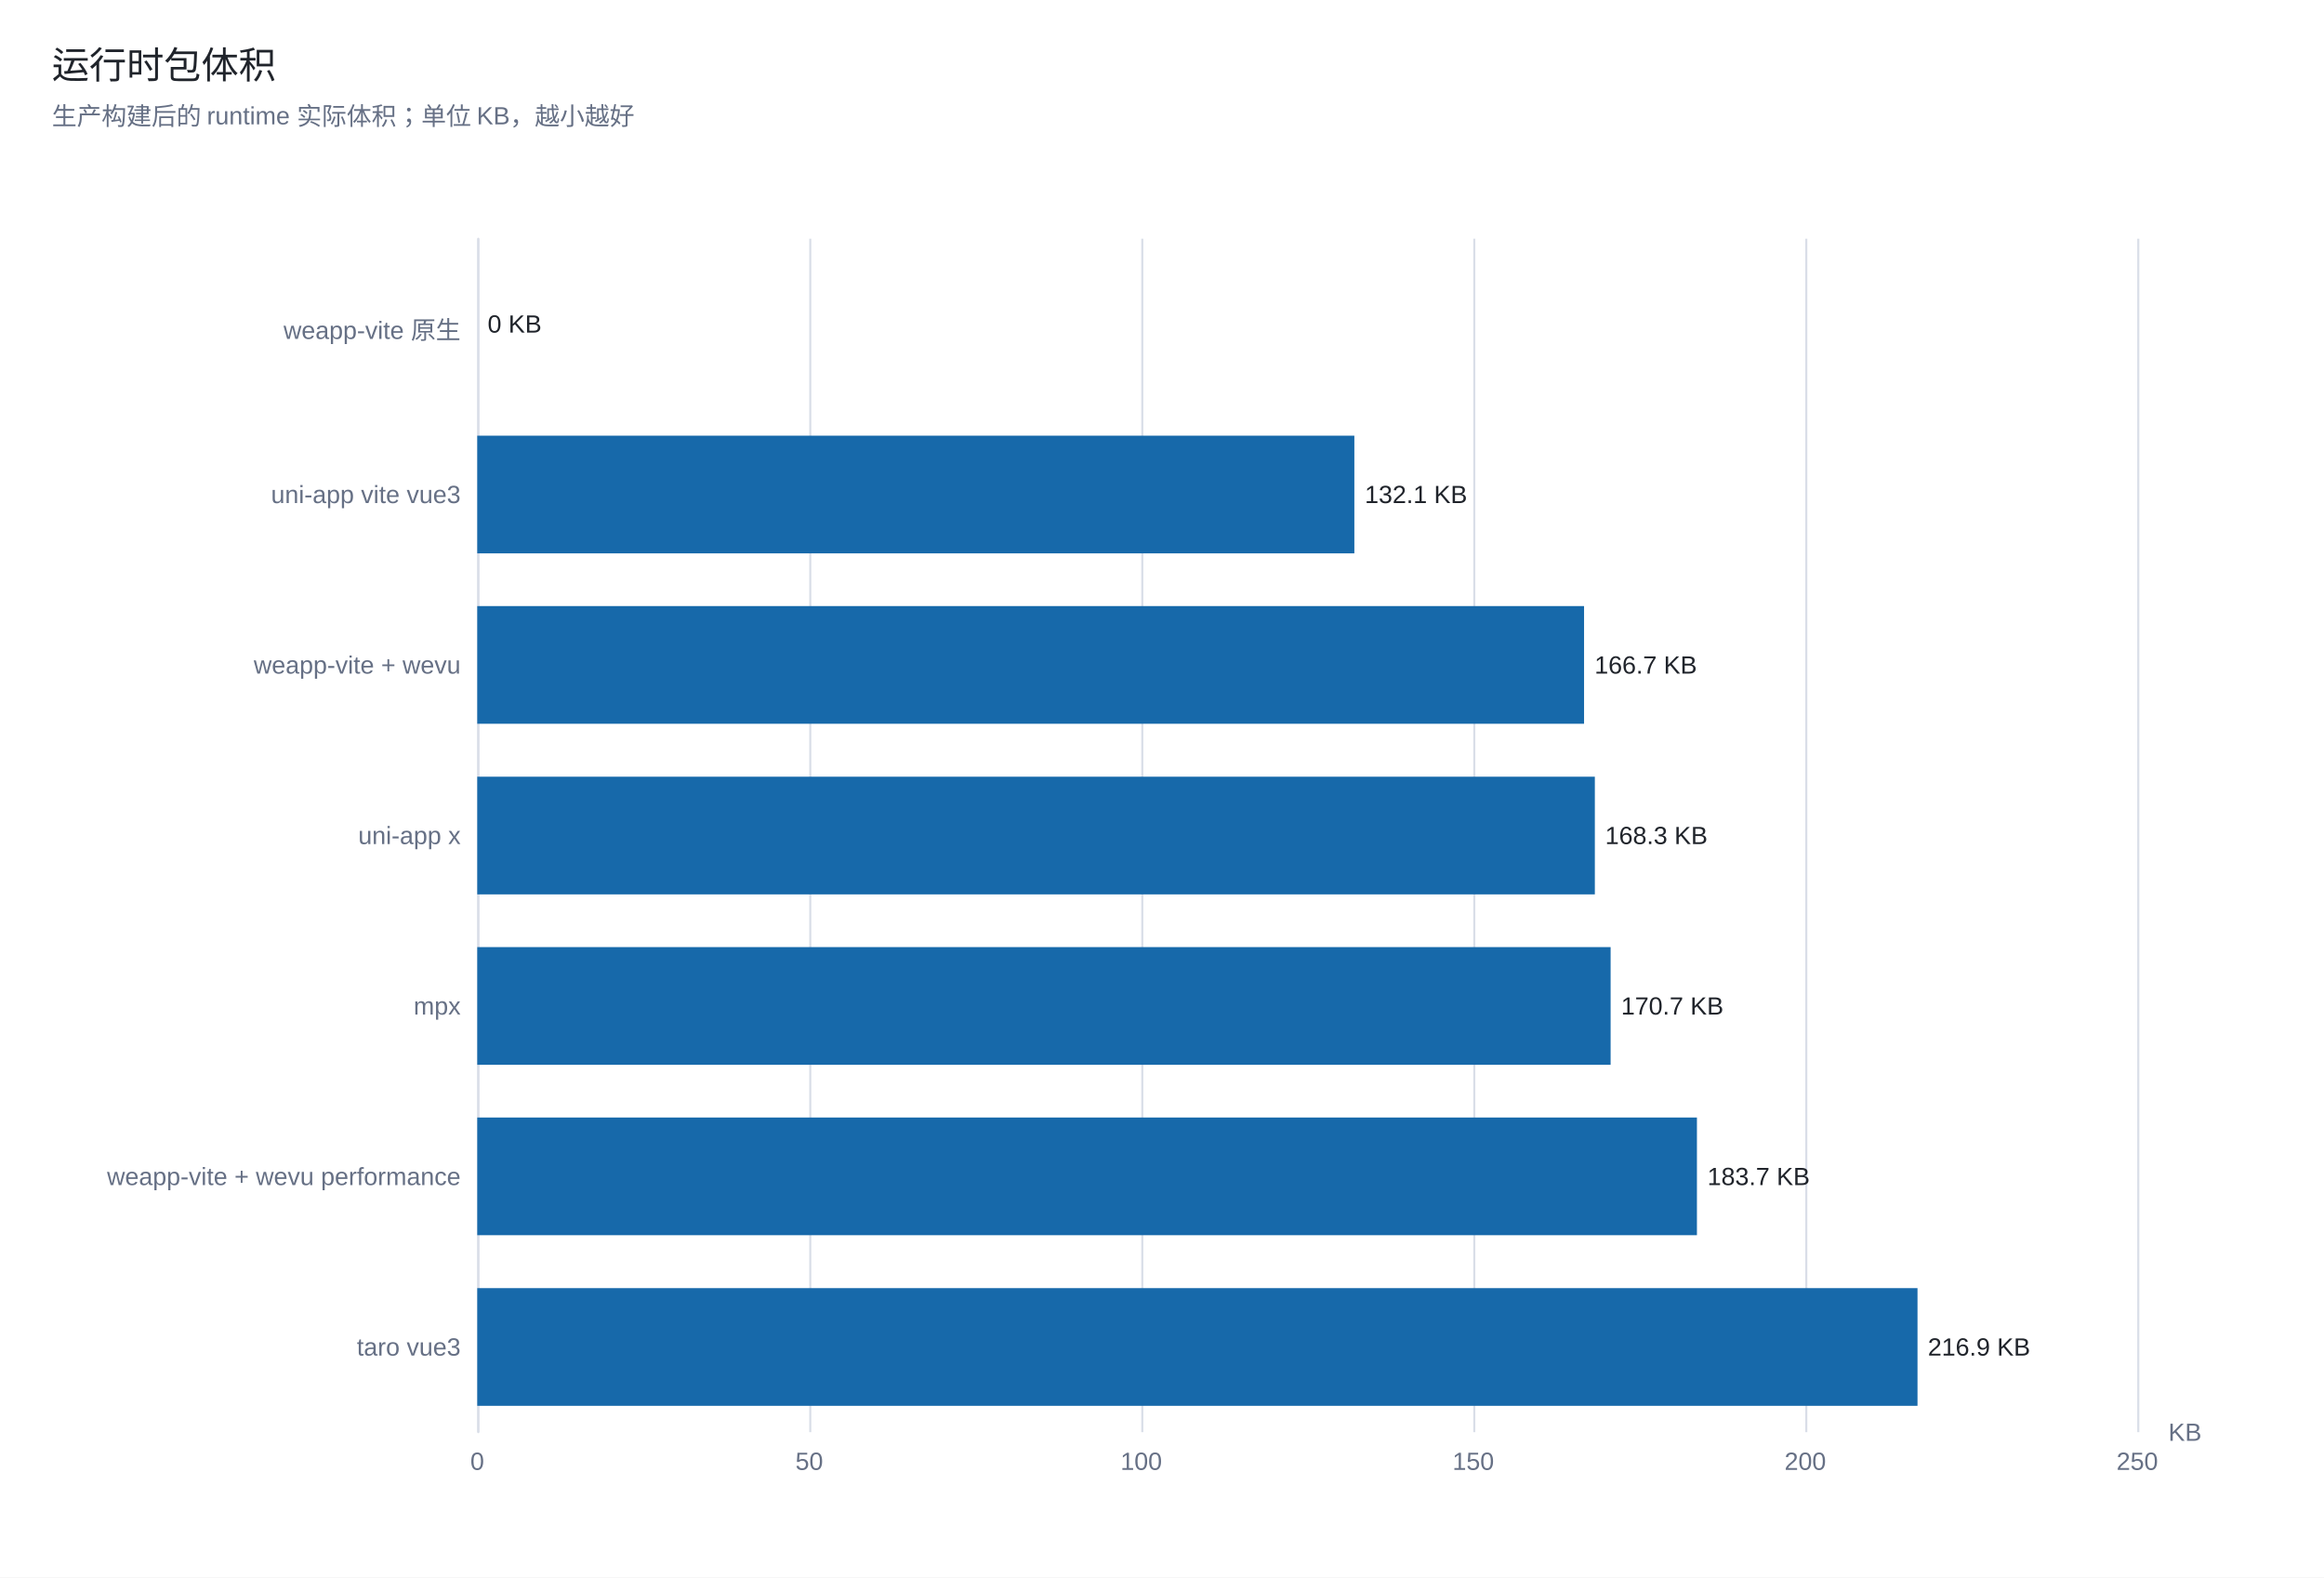
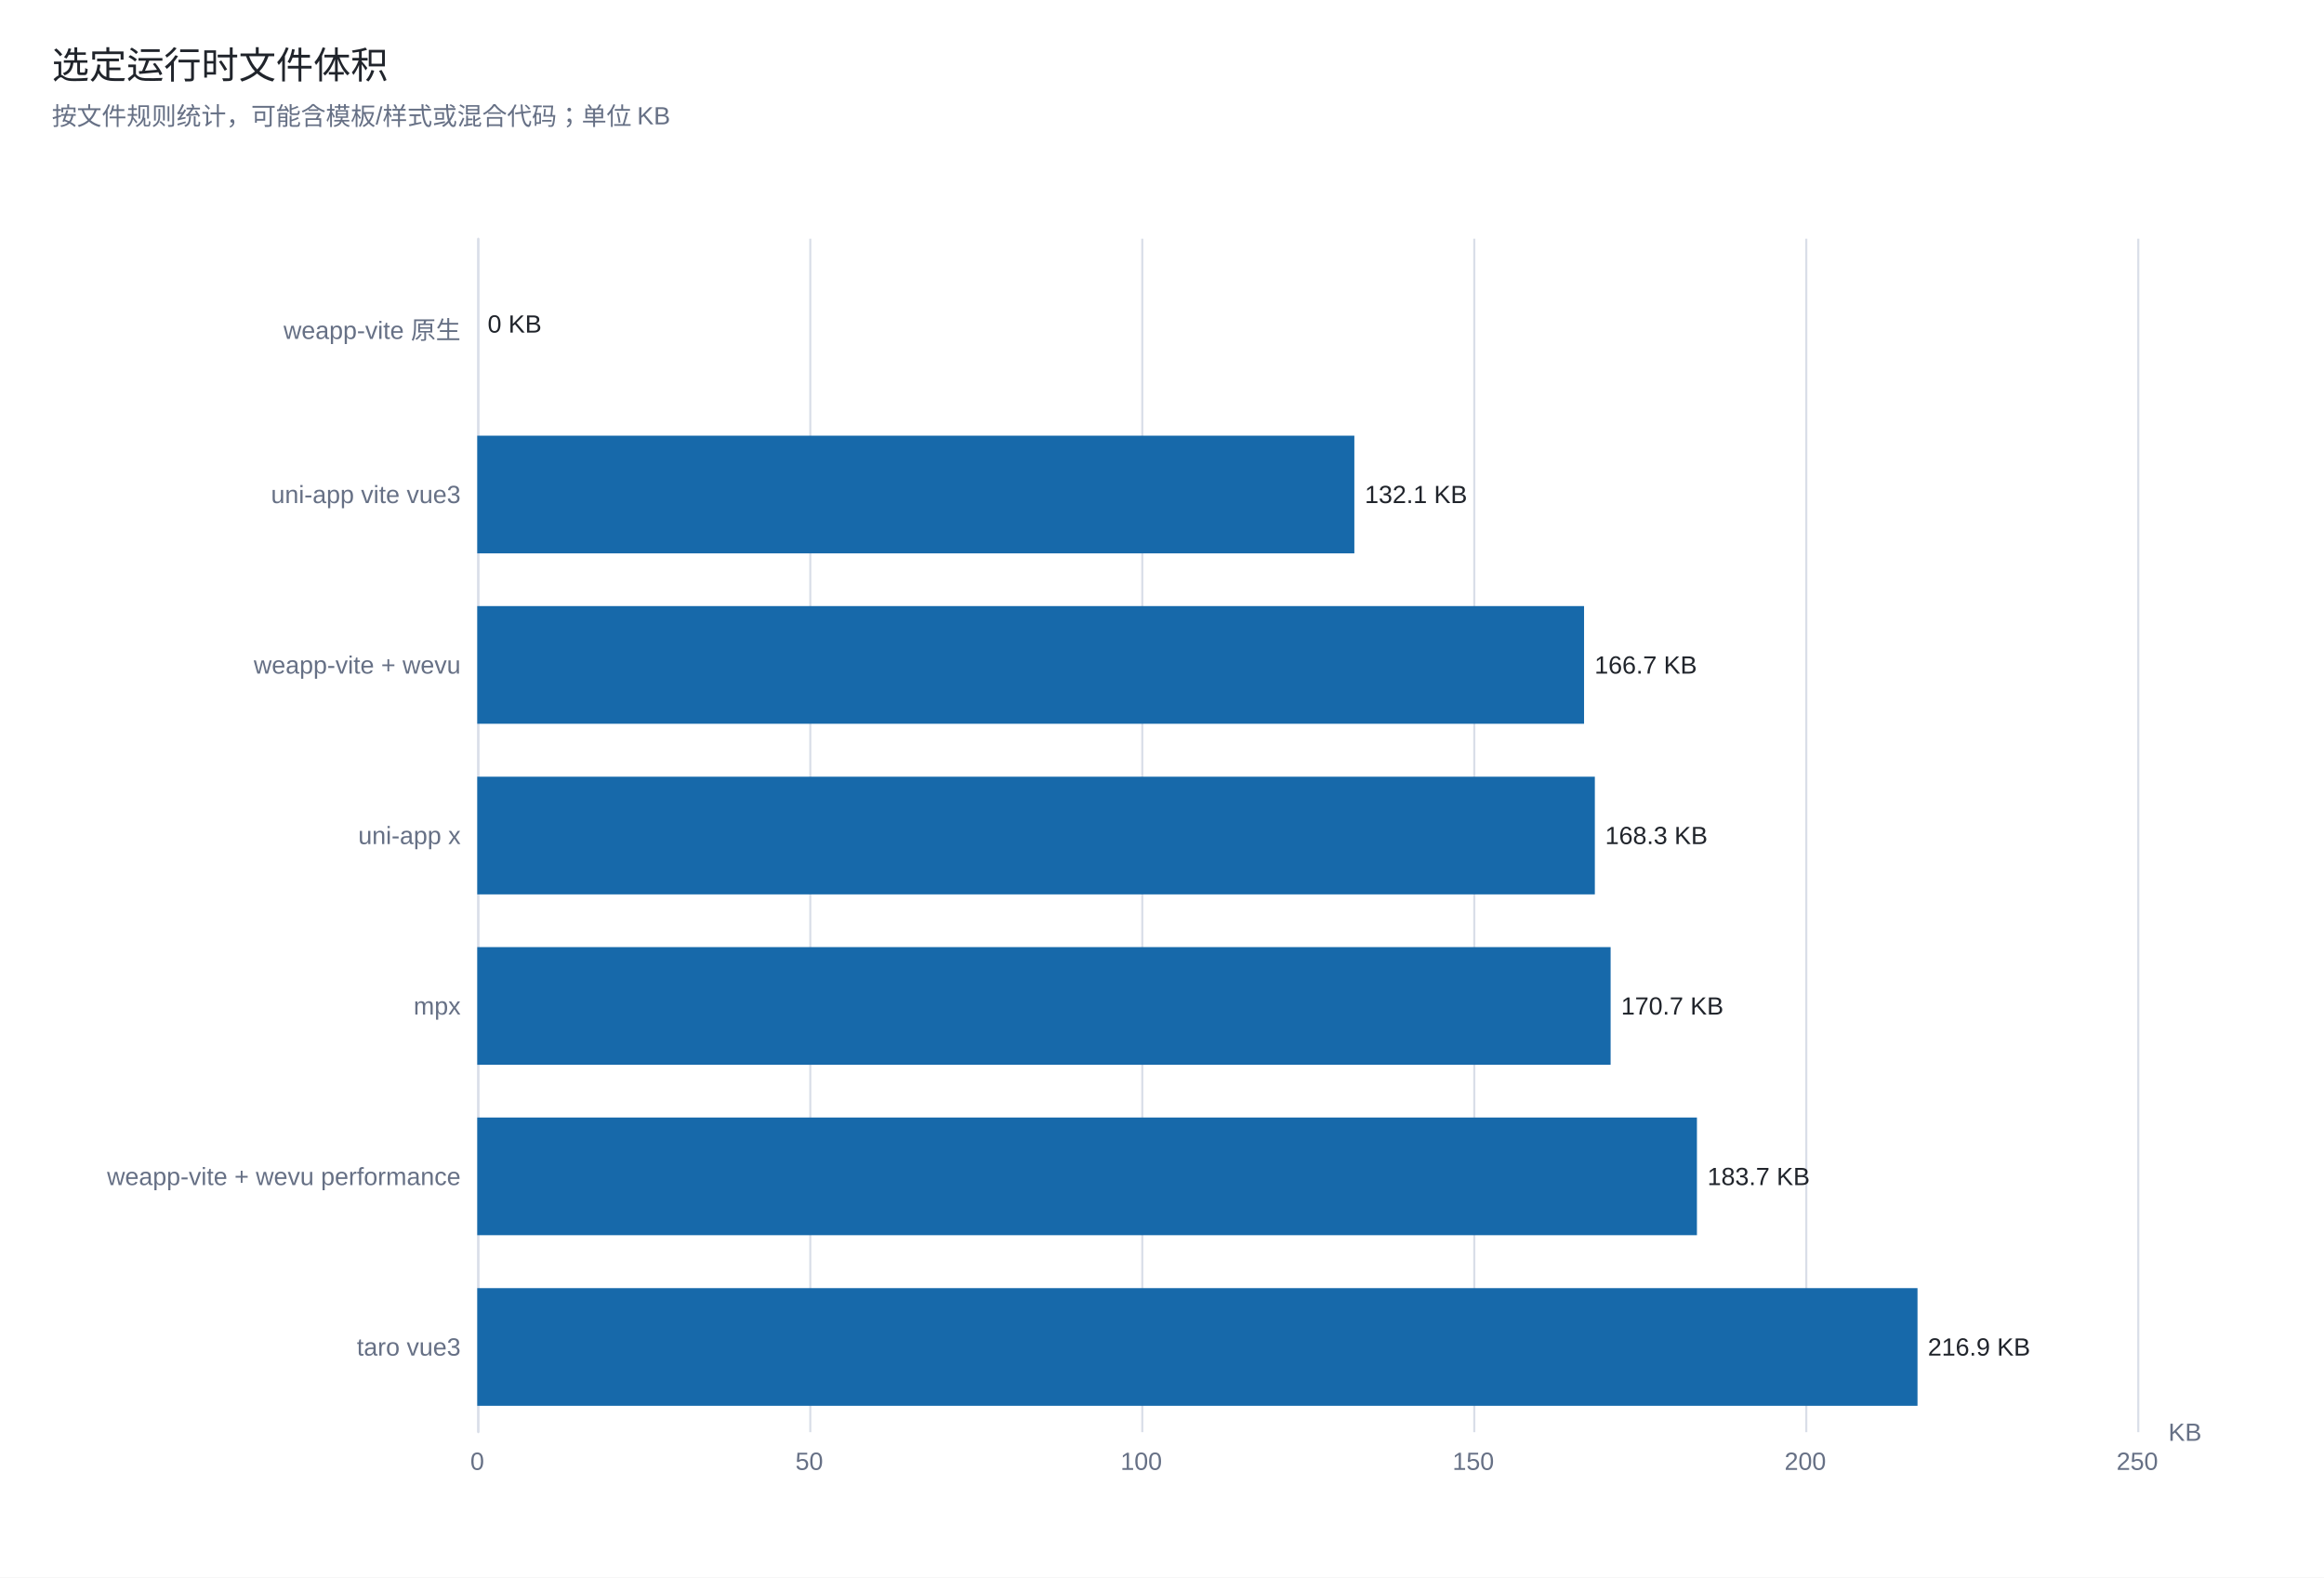
<svg xmlns="http://www.w3.org/2000/svg" role="img" aria-label="运行时包体积" width="1120" height="760" version="1.1" baseProfile="full" viewBox="0 0 1120 760">
  <rect width="1120" height="760" x="0" y="0" fill="#ffffff" />
  <path d="M230.5 115L230.5 690" fill="none" pointer-events="visible" stroke="#d9dee8" class="zr4-cls-78" />
  <path d="M390.5 115L390.5 690" fill="none" pointer-events="visible" stroke="#d9dee8" class="zr4-cls-78" />
  <path d="M550.5 115L550.5 690" fill="none" pointer-events="visible" stroke="#d9dee8" class="zr4-cls-78" />
  <path d="M710.5 115L710.5 690" fill="none" pointer-events="visible" stroke="#d9dee8" class="zr4-cls-78" />
  <path d="M870.5 115L870.5 690" fill="none" pointer-events="visible" stroke="#d9dee8" class="zr4-cls-78" />
  <path d="M1030.5 115L1030.5 690" fill="none" pointer-events="visible" stroke="#d9dee8" class="zr4-cls-78" />
  <path d="M230.5 115L230.5 690" fill="none" pointer-events="visible" stroke="#d9dee8" stroke-linecap="round" class="zr4-cls-78" />
  <text dominant-baseline="central" text-anchor="start" style="font-size:12px;font-family:Arial, sans-serif;" transform="translate(1045 690)" fill="#667085">KB</text>
  <text dominant-baseline="central" text-anchor="end" style="font-size:12px;font-family:Arial, sans-serif;" xml:space="preserve" transform="translate(222 156.0714)" fill="#667085">weapp-vite 原生</text>
  <text dominant-baseline="central" text-anchor="end" style="font-size:12px;font-family:Arial, sans-serif;" xml:space="preserve" transform="translate(222 238.2143)" fill="#667085">uni-app vite vue3</text>
  <text dominant-baseline="central" text-anchor="end" style="font-size:12px;font-family:Arial, sans-serif;" xml:space="preserve" transform="translate(222 320.3571)" fill="#667085">weapp-vite + wevu</text>
  <text dominant-baseline="central" text-anchor="end" style="font-size:12px;font-family:Arial, sans-serif;" xml:space="preserve" transform="translate(222 402.5)" fill="#667085">uni-app x</text>
  <text dominant-baseline="central" text-anchor="end" style="font-size:12px;font-family:Arial, sans-serif;" transform="translate(222 484.6429)" fill="#667085">mpx</text>
  <text dominant-baseline="central" text-anchor="end" style="font-size:12px;font-family:Arial, sans-serif;" xml:space="preserve" transform="translate(222 566.7857)" fill="#667085">weapp-vite + wevu performance</text>
  <text dominant-baseline="central" text-anchor="end" style="font-size:12px;font-family:Arial, sans-serif;" xml:space="preserve" transform="translate(222 648.9286)" fill="#667085">taro vue3</text>
  <text dominant-baseline="central" text-anchor="middle" style="font-size:12px;font-family:Arial, sans-serif;" y="6" transform="translate(230 698)" fill="#667085">0</text>
  <text dominant-baseline="central" text-anchor="middle" style="font-size:12px;font-family:Arial, sans-serif;" y="6" transform="translate(390 698)" fill="#667085">50</text>
  <text dominant-baseline="central" text-anchor="middle" style="font-size:12px;font-family:Arial, sans-serif;" y="6" transform="translate(550 698)" fill="#667085">100</text>
  <text dominant-baseline="central" text-anchor="middle" style="font-size:12px;font-family:Arial, sans-serif;" y="6" transform="translate(710 698)" fill="#667085">150</text>
  <text dominant-baseline="central" text-anchor="middle" style="font-size:12px;font-family:Arial, sans-serif;" y="6" transform="translate(870 698)" fill="#667085">200</text>
  <text dominant-baseline="central" text-anchor="middle" style="font-size:12px;font-family:Arial, sans-serif;" y="6" transform="translate(1030 698)" fill="#667085">250</text>
  <path d="M230 127.7l0 0l0 56.7l0 0Z" fill="#1769aa" ecmeta_series_index="0" ecmeta_data_index="0" ecmeta_ssr_type="chart" class="zr4-cls-79" />
  <path d="M230 209.9l422.7 0l0 56.7l-422.7 0Z" fill="#1769aa" ecmeta_series_index="0" ecmeta_data_index="1" ecmeta_ssr_type="chart" class="zr4-cls-80 zr4-cls-79" />
  <path d="M230 292l533.4 0l0 56.7l-533.4 0Z" fill="#1769aa" ecmeta_series_index="0" ecmeta_data_index="2" ecmeta_ssr_type="chart" class="zr4-cls-81 zr4-cls-79" />
  <path d="M230 374.2l538.6 0l0 56.7l-538.6 0Z" fill="#1769aa" ecmeta_series_index="0" ecmeta_data_index="3" ecmeta_ssr_type="chart" class="zr4-cls-82 zr4-cls-79" />
  <path d="M230 456.3l546.2 0l0 56.7l-546.2 0Z" fill="#1769aa" ecmeta_series_index="0" ecmeta_data_index="4" ecmeta_ssr_type="chart" class="zr4-cls-83 zr4-cls-79" />
  <path d="M230 538.4l587.8 0l0 56.7l-587.8 0Z" fill="#1769aa" ecmeta_series_index="0" ecmeta_data_index="5" ecmeta_ssr_type="chart" class="zr4-cls-84 zr4-cls-79" />
  <path d="M230 620.6l694.1 0l0 56.7l-694.1 0Z" fill="#1769aa" ecmeta_series_index="0" ecmeta_data_index="6" ecmeta_ssr_type="chart" class="zr4-cls-85 zr4-cls-79" />
  <text dominant-baseline="central" text-anchor="start" style="font-size:12px;font-family:Arial, sans-serif;" xml:space="preserve" transform="translate(235 156.0714)" fill="#20242b">0 KB</text>
  <text dominant-baseline="central" text-anchor="start" style="font-size:12px;font-family:Arial, sans-serif;" xml:space="preserve" transform="translate(657.72 238.2143)" fill="#20242b">132.1 KB</text>
  <text dominant-baseline="central" text-anchor="start" style="font-size:12px;font-family:Arial, sans-serif;" xml:space="preserve" transform="translate(768.44 320.3571)" fill="#20242b">166.7 KB</text>
  <text dominant-baseline="central" text-anchor="start" style="font-size:12px;font-family:Arial, sans-serif;" xml:space="preserve" transform="translate(773.56 402.5)" fill="#20242b">168.3 KB</text>
  <text dominant-baseline="central" text-anchor="start" style="font-size:12px;font-family:Arial, sans-serif;" xml:space="preserve" transform="translate(781.24 484.6429)" fill="#20242b">170.7 KB</text>
  <text dominant-baseline="central" text-anchor="start" style="font-size:12px;font-family:Arial, sans-serif;" xml:space="preserve" transform="translate(822.84 566.7857)" fill="#20242b">183.7 KB</text>
  <text dominant-baseline="central" text-anchor="start" style="font-size:12px;font-family:Arial, sans-serif;" xml:space="preserve" transform="translate(929.08 648.9286)" fill="#20242b">216.9 KB</text>
-   <path d="M-5 -5l292.2 0l0 50l-292.2 0Z" transform="translate(25 21)" fill="rgb(0,0,0)" fill-opacity="0" stroke="#3c3c41" stroke-width="0" class="zr4-cls-78" />
-   <text dominant-baseline="central" text-anchor="start" style="font-size:18px;font-family:Arial, sans-serif;font-weight:500;" y="9" transform="translate(25 21)" fill="#20242b">运行时包体积</text>
-   <text dominant-baseline="central" text-anchor="start" style="font-size:12px;font-family:Arial, sans-serif;font-weight:400;" xml:space="preserve" y="34" transform="translate(25 21)" fill="#667085">生产构建后的 runtime 实际体积；单位 KB，越小越好</text>
+   <path d="M-5 -5l308.8 0l0 50l-308.8 0Z" transform="translate(25 21)" fill="rgb(0,0,0)" fill-opacity="0" stroke="#3c3c41" stroke-width="0" class="zr4-cls-78" />
+   <text dominant-baseline="central" text-anchor="start" style="font-size:18px;font-family:Arial, sans-serif;font-weight:500;" y="9" transform="translate(25 21)" fill="#20242b">选定运行时文件体积</text>
+   <text dominant-baseline="central" text-anchor="start" style="font-size:12px;font-family:Arial, sans-serif;font-weight:400;" xml:space="preserve" y="34" transform="translate(25 21)" fill="#667085">按文件规则统计，可能含模板/样式或混合代码；单位 KB</text>
  <style>
.zr4-cls-78:hover {
pointer-events:none;
}
.zr4-cls-79:hover {
cursor:pointer;
fill:rgba(25,115,187,1);
}
.zr4-cls-80 {
animation:zr4-ani-0 0.35s cubic-bezier(0.65,0,0.35,1) both;
}
.zr4-cls-81 {
animation:zr4-ani-1 0.35s cubic-bezier(0.65,0,0.35,1) both;
}
.zr4-cls-82 {
animation:zr4-ani-2 0.35s cubic-bezier(0.65,0,0.35,1) both;
}
.zr4-cls-83 {
animation:zr4-ani-3 0.35s cubic-bezier(0.65,0,0.35,1) both;
}
.zr4-cls-84 {
animation:zr4-ani-4 0.35s cubic-bezier(0.65,0,0.35,1) both;
}
.zr4-cls-85 {
animation:zr4-ani-5 0.35s cubic-bezier(0.65,0,0.35,1) both;
}
@keyframes zr4-ani-0 {
0% {
d:path("M230 209.9l0 0l0 56.7l0 0Z");
}
100% {
d:path("M230 209.9l422.7 0l0 56.7l-422.7 0Z");
}
}
@keyframes zr4-ani-1 {
0% {
d:path("M230 292l0 0l0 56.7l0 0Z");
}
100% {
d:path("M230 292l533.4 0l0 56.7l-533.4 0Z");
}
}
@keyframes zr4-ani-2 {
0% {
d:path("M230 374.2l0 0l0 56.7l0 0Z");
}
100% {
d:path("M230 374.2l538.6 0l0 56.7l-538.6 0Z");
}
}
@keyframes zr4-ani-3 {
0% {
d:path("M230 456.3l0 0l0 56.7l0 0Z");
}
100% {
d:path("M230 456.3l546.2 0l0 56.7l-546.2 0Z");
}
}
@keyframes zr4-ani-4 {
0% {
d:path("M230 538.4l0 0l0 56.7l0 0Z");
}
100% {
d:path("M230 538.4l587.8 0l0 56.7l-587.8 0Z");
}
}
@keyframes zr4-ani-5 {
0% {
d:path("M230 620.6l0 0l0 56.7l0 0Z");
}
100% {
d:path("M230 620.6l694.1 0l0 56.7l-694.1 0Z");
}
}


</style>
</svg>
